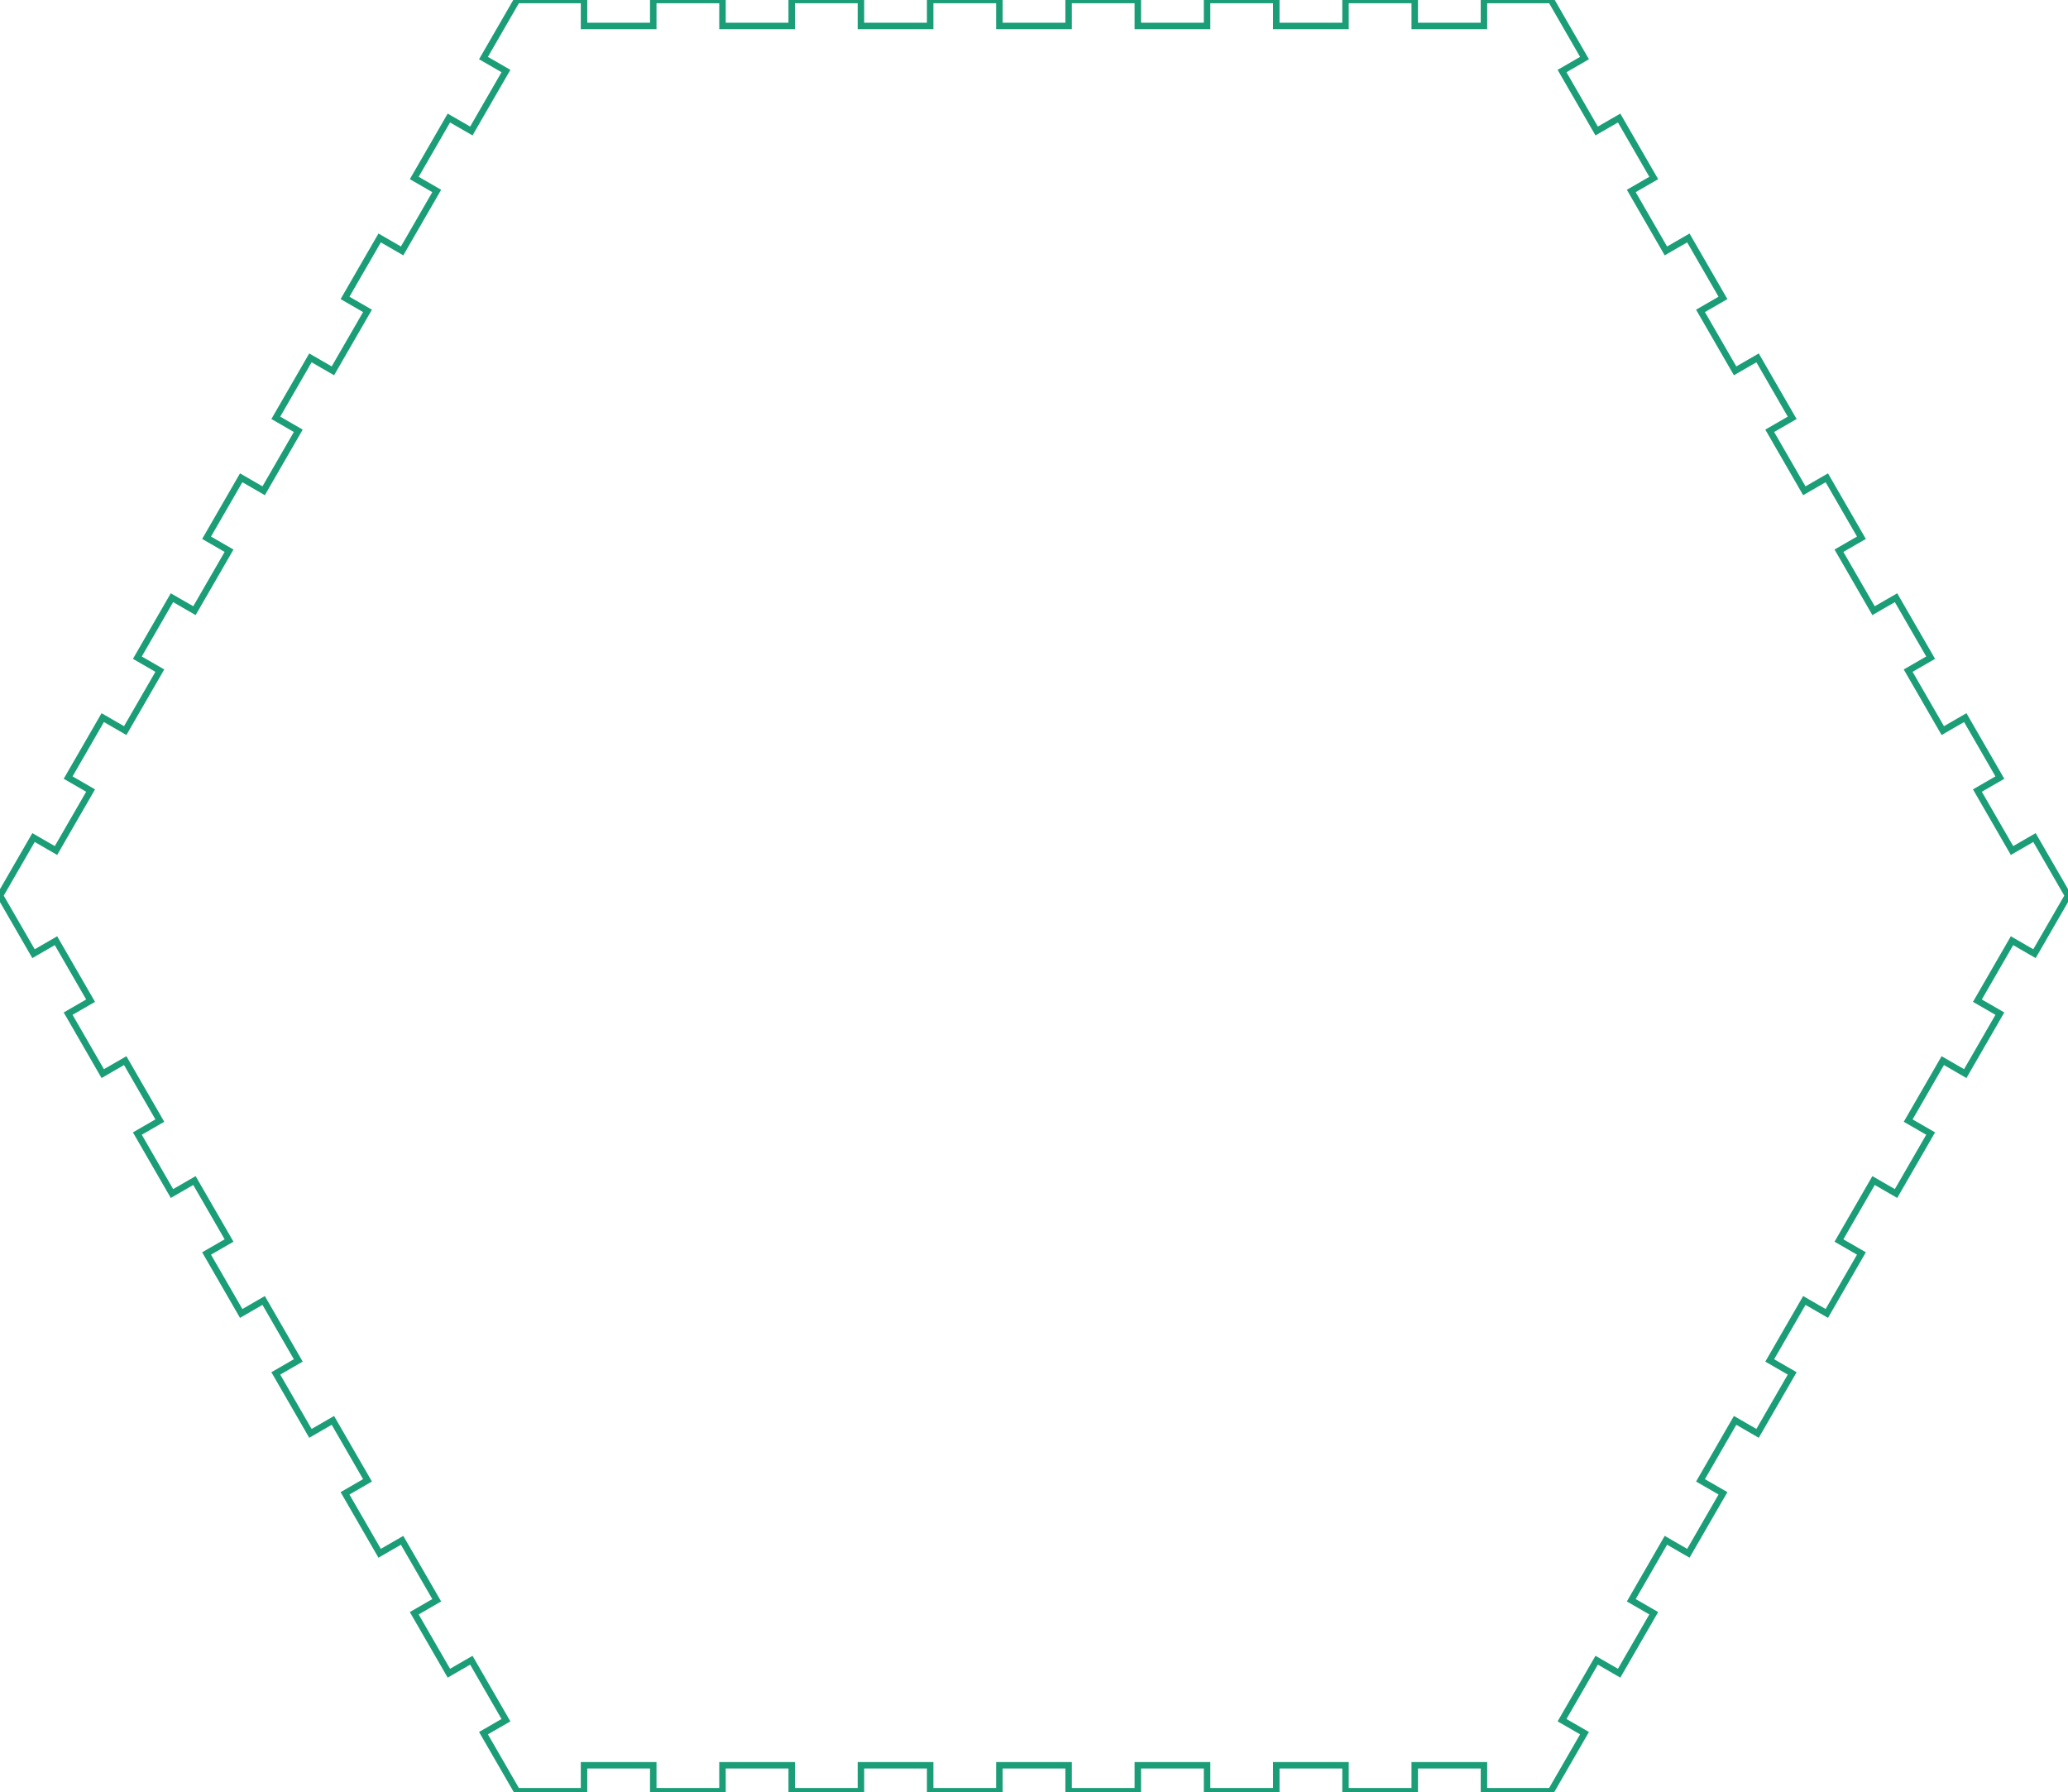
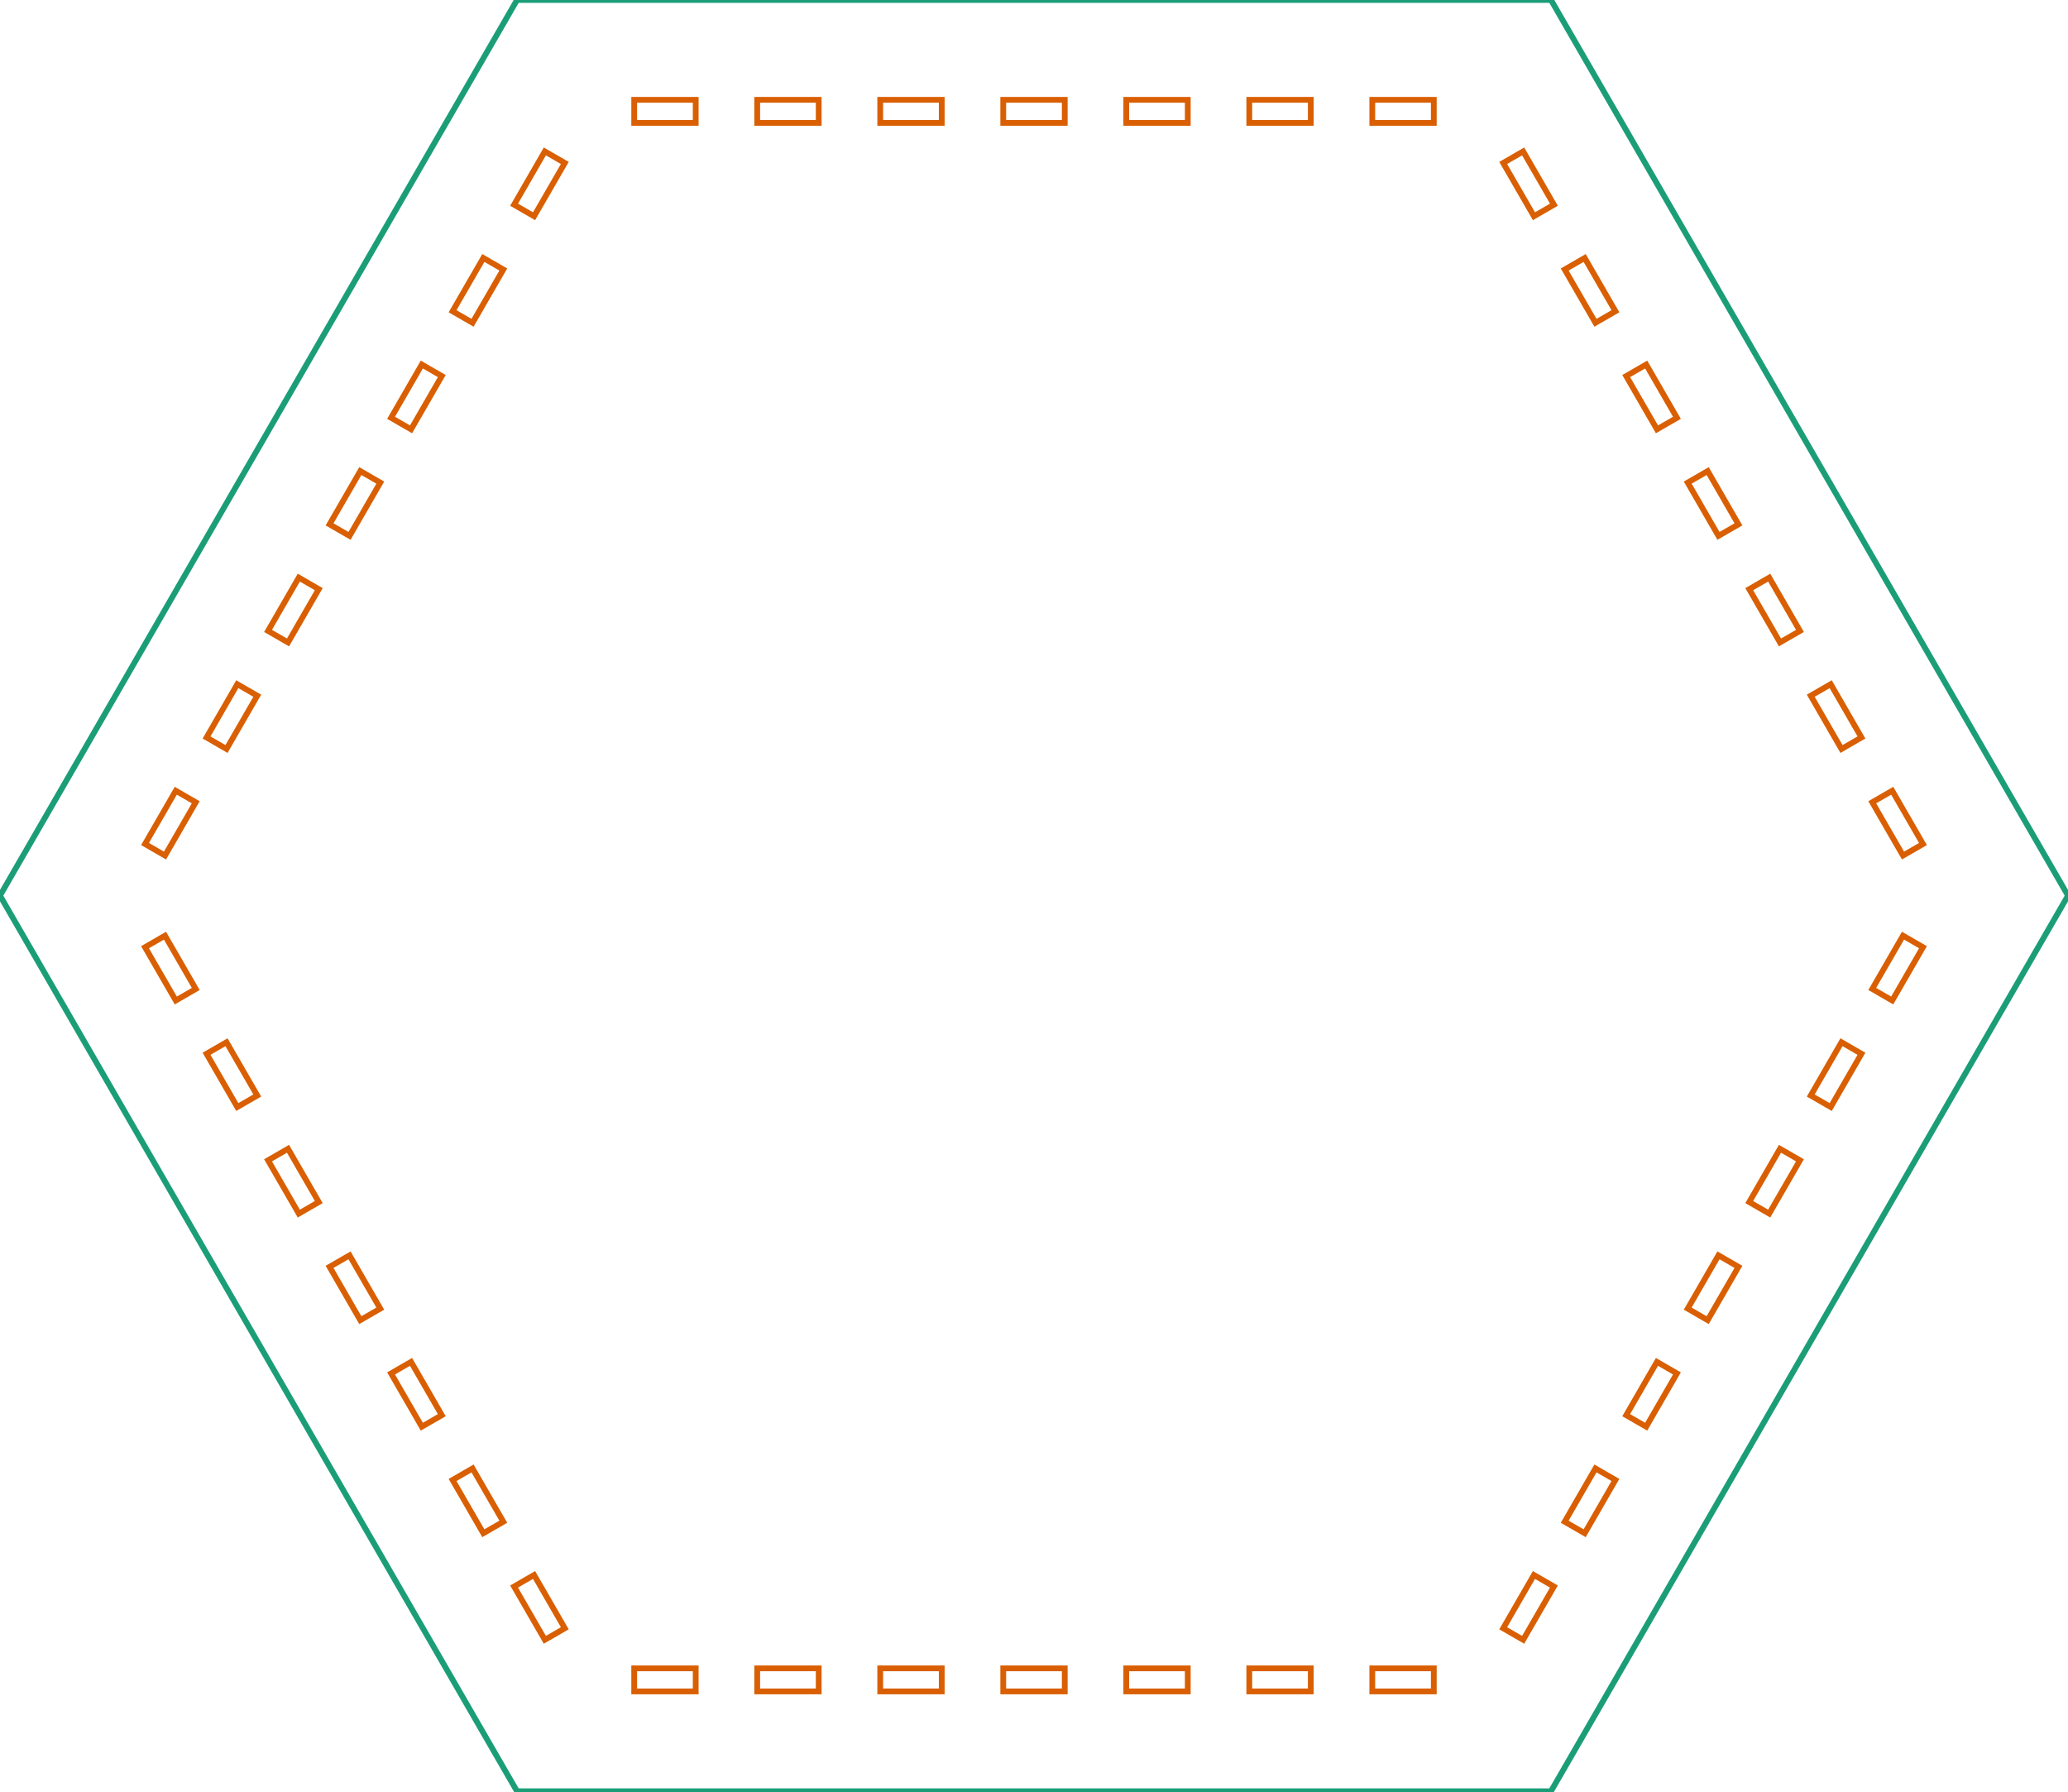
- <svg xmlns="http://www.w3.org/2000/svg" baseProfile="full" height="276.141mm" version="1.1" viewBox="-156.43,3.0,318.86,276.141" width="318.86mm">
+ <svg xmlns="http://www.w3.org/2000/svg" baseProfile="full" height="310.782mm" version="1.1" viewBox="-176.43,3.0,358.86,310.782" width="358.86mm">
  <defs />
-   <path d="M 87.883 270.189 L 84.419 268.189  L 89.756 258.946  L 93.22 260.946  L 98.557 251.702  L 95.093 249.702  L 100.43 240.458  L 103.894 242.458  L 109.231 233.215  L 105.766 231.215  L 111.103 221.971  L 114.567 223.971  L 119.904 214.728  L 116.44 212.728  L 121.777 203.484  L 125.241 205.484  L 130.578 196.24  L 127.114 194.24  L 132.45 184.997  L 135.915 186.997  L 141.251 177.753  L 137.787 175.753  L 143.124 166.51  L 146.588 168.51  L 151.925 159.266  L 148.461 157.266  L 153.798 148.022  L 157.262 150.022  L 162.43 141.071  L 157.262 132.119  L 153.798 134.119  L 148.461 124.875  L 151.925 122.875  L 146.588 113.631  L 143.124 115.631  L 137.787 106.388  L 141.251 104.388  L 135.915 95.144  L 132.45 97.144  L 127.114 87.901  L 130.578 85.901  L 125.241 76.657  L 121.777 78.657  L 116.44 69.413  L 119.904 67.413  L 114.567 58.17  L 111.103 60.17  L 105.766 50.926  L 109.231 48.926  L 103.894 39.683  L 100.43 41.683  L 95.093 32.439  L 98.557 30.439  L 93.22 21.195  L 89.756 23.195  L 84.419 13.952  L 87.883 11.952  L 82.715 3  L 72.378 3  L 72.378 7  L 61.705 7  L 61.705 3  L 51.031 3  L 51.031 7  L 40.358 7  L 40.358 3  L 29.684 3  L 29.684 7  L 19.01 7  L 19.01 3  L 8.337 3  L 8.337 7  L -2.337 7  L -2.337 3  L -13.01 3  L -13.01 7  L -23.684 7  L -23.684 3  L -34.358 3  L -34.358 7  L -45.031 7  L -45.031 3  L -55.705 3  L -55.705 7  L -66.378 7  L -66.378 3  L -76.715 3  L -81.883 11.952  L -78.419 13.952  L -83.756 23.195  L -87.22 21.195  L -92.557 30.439  L -89.093 32.439  L -94.43 41.683  L -97.894 39.683  L -103.231 48.926  L -99.766 50.926  L -105.103 60.17  L -108.567 58.17  L -113.904 67.413  L -110.44 69.413  L -115.777 78.657  L -119.241 76.657  L -124.578 85.901  L -121.114 87.901  L -126.45 97.144  L -129.915 95.144  L -135.251 104.388  L -131.787 106.388  L -137.124 115.631  L -140.588 113.631  L -145.925 122.875  L -142.461 124.875  L -147.798 134.119  L -151.262 132.119  L -156.43 141.071  L -151.262 150.022  L -147.798 148.022  L -142.461 157.266  L -145.925 159.266  L -140.588 168.51  L -137.124 166.51  L -131.787 175.753  L -135.251 177.753  L -129.915 186.997  L -126.45 184.997  L -121.114 194.24  L -124.578 196.24  L -119.241 205.484  L -115.777 203.484  L -110.44 212.728  L -113.904 214.728  L -108.567 223.971  L -105.103 221.971  L -99.766 231.215  L -103.231 233.215  L -97.894 242.458  L -94.43 240.458  L -89.093 249.702  L -92.557 251.702  L -87.22 260.946  L -83.756 258.946  L -78.419 268.189  L -81.883 270.189  L -76.715 279.141  L -66.378 279.141  L -66.378 275.141  L -55.705 275.141  L -55.705 279.141  L -45.031 279.141  L -45.031 275.141  L -34.358 275.141  L -34.358 279.141  L -23.684 279.141  L -23.684 275.141  L -13.01 275.141  L -13.01 279.141  L -2.337 279.141  L -2.337 275.141  L 8.337 275.141  L 8.337 279.141  L 19.01 279.141  L 19.01 275.141  L 29.684 275.141  L 29.684 279.141  L 40.358 279.141  L 40.358 275.141  L 51.031 275.141  L 51.031 279.141  L 61.705 279.141  L 61.705 275.141  L 72.378 275.141  L 72.378 279.141  L 82.715 279.141  z" fill="none" stroke="rgb(27, 158, 119)" />
+   <g>
+     <path d="M 61.705 292.462 L 72.378 292.462  L 72.378 296.462  L 61.705 296.462  z" fill="none" stroke="rgb(217, 95, 2)" />
+     <path d="M 19.01 292.462 L 29.684 292.462  L 29.684 296.462  L 19.01 296.462  z" fill="none" stroke="rgb(217, 95, 2)" />
+     <path d="M -2.337 296.462 L -2.337 292.462  L 8.337 292.462  L 8.337 296.462  z" fill="none" stroke="rgb(217, 95, 2)" />
+     <path d="M -23.684 296.462 L -23.684 292.462  L -13.01 292.462  L -13.01 296.462  z" fill="none" stroke="rgb(217, 95, 2)" />
+     <path d="M 40.358 296.462 L 40.358 292.462  L 51.031 292.462  L 51.031 296.462  z" fill="none" stroke="rgb(217, 95, 2)" />
+     <path d="M -66.378 296.462 L -66.378 292.462  L -55.705 292.462  L -55.705 296.462  z" fill="none" stroke="rgb(217, 95, 2)" />
+     <path d="M -45.031 296.462 L -45.031 292.462  L -34.358 292.462  L -34.358 296.462  z" fill="none" stroke="rgb(217, 95, 2)" />
+     <path d="M 84.419 285.51 L 89.756 276.266  L 93.22 278.266  L 87.883 287.51  z" fill="none" stroke="rgb(217, 95, 2)" />
+     <path d="M -87.22 278.266 L -83.756 276.266  L -78.419 285.51  L -81.883 287.51  z" fill="none" stroke="rgb(217, 95, 2)" />
+     <path d="M -97.894 259.779 L -94.43 257.779  L -89.093 267.022  L -92.557 269.022  z" fill="none" stroke="rgb(217, 95, 2)" />
+     <path d="M 95.093 267.022 L 100.43 257.779  L 103.894 259.779  L 98.557 269.022  z" fill="none" stroke="rgb(217, 95, 2)" />
+     <path d="M 105.766 248.535 L 111.103 239.292  L 114.567 241.292  L 109.231 250.535  z" fill="none" stroke="rgb(217, 95, 2)" />
+     <path d="M -108.567 241.292 L -105.103 239.292  L -99.766 248.535  L -103.231 250.535  z" fill="none" stroke="rgb(217, 95, 2)" />
+     <path d="M 116.44 230.048 L 121.777 220.804  L 125.241 222.804  L 119.904 232.048  z" fill="none" stroke="rgb(217, 95, 2)" />
+     <path d="M -119.241 222.804 L -115.777 220.804  L -110.44 230.048  L -113.904 232.048  z" fill="none" stroke="rgb(217, 95, 2)" />
+     <path d="M 127.114 211.561 L 132.45 202.317  L 135.915 204.317  L 130.578 213.561  z" fill="none" stroke="rgb(217, 95, 2)" />
+     <path d="M -129.915 204.317 L -126.45 202.317  L -121.114 211.561  L -124.578 213.561  z" fill="none" stroke="rgb(217, 95, 2)" />
+     <path d="M 137.787 193.074 L 143.124 183.83  L 146.588 185.83  L 141.251 195.074  z" fill="none" stroke="rgb(217, 95, 2)" />
+     <path d="M -140.588 185.83 L -137.124 183.83  L -131.787 193.074  L -135.251 195.074  z" fill="none" stroke="rgb(217, 95, 2)" />
+     <path d="M 148.461 174.587 L 153.798 165.343  L 157.262 167.343  L 151.925 176.587  z" fill="none" stroke="rgb(217, 95, 2)" />
+     <path d="M -151.262 167.343 L -147.798 165.343  L -142.461 174.587  L -145.925 176.587  z" fill="none" stroke="rgb(217, 95, 2)" />
+     <path d="M 148.461 142.196 L 151.925 140.196  L 157.262 149.439  L 153.798 151.439  z" fill="none" stroke="rgb(217, 95, 2)" />
+     <path d="M -151.262 149.439 L -145.925 140.196  L -142.461 142.196  L -147.798 151.439  z" fill="none" stroke="rgb(217, 95, 2)" />
+     <path d="M -140.588 130.952 L -135.251 121.708  L -131.787 123.708  L -137.124 132.952  z" fill="none" stroke="rgb(217, 95, 2)" />
+     <path d="M 137.787 123.708 L 141.251 121.708  L 146.588 130.952  L 143.124 132.952  z" fill="none" stroke="rgb(217, 95, 2)" />
+     <path d="M 127.114 105.221 L 130.578 103.221  L 135.915 112.465  L 132.45 114.465  z" fill="none" stroke="rgb(217, 95, 2)" />
+     <path d="M -129.915 112.465 L -124.578 103.221  L -121.114 105.221  L -126.45 114.465  z" fill="none" stroke="rgb(217, 95, 2)" />
+     <path d="M 116.44 86.734 L 119.904 84.734  L 125.241 93.978  L 121.777 95.978  z" fill="none" stroke="rgb(217, 95, 2)" />
+     <path d="M -119.241 93.978 L -113.904 84.734  L -110.44 86.734  L -115.777 95.978  z" fill="none" stroke="rgb(217, 95, 2)" />
+     <path d="M 105.766 68.247 L 109.231 66.247  L 114.567 75.49  L 111.103 77.49  z" fill="none" stroke="rgb(217, 95, 2)" />
+     <path d="M -108.567 75.49 L -103.231 66.247  L -99.766 68.247  L -105.103 77.49  z" fill="none" stroke="rgb(217, 95, 2)" />
+     <path d="M 95.093 49.76 L 98.557 47.76  L 103.894 57.003  L 100.43 59.003  z" fill="none" stroke="rgb(217, 95, 2)" />
+     <path d="M -97.894 57.003 L -92.557 47.76  L -89.093 49.76  L -94.43 59.003  z" fill="none" stroke="rgb(217, 95, 2)" />
+     <path d="M 84.419 31.272 L 87.883 29.272  L 93.22 38.516  L 89.756 40.516  z" fill="none" stroke="rgb(217, 95, 2)" />
+     <path d="M -87.22 38.516 L -81.883 29.272  L -78.419 31.272  L -83.756 40.516  z" fill="none" stroke="rgb(217, 95, 2)" />
+     <path d="M 61.705 20.32 L 72.378 20.32  L 72.378 24.32  L 61.705 24.32  z" fill="none" stroke="rgb(217, 95, 2)" />
+     <path d="M 19.01 20.32 L 29.684 20.32  L 29.684 24.32  L 19.01 24.32  z" fill="none" stroke="rgb(217, 95, 2)" />
+     <path d="M -2.337 24.32 L -2.337 20.32  L 8.337 20.32  L 8.337 24.32  z" fill="none" stroke="rgb(217, 95, 2)" />
+     <path d="M -23.684 24.32 L -23.684 20.32  L -13.01 20.32  L -13.01 24.32  z" fill="none" stroke="rgb(217, 95, 2)" />
+     <path d="M 40.358 24.32 L 40.358 20.32  L 51.031 20.32  L 51.031 24.32  z" fill="none" stroke="rgb(217, 95, 2)" />
+     <path d="M -66.378 24.32 L -66.378 20.32  L -55.705 20.32  L -55.705 24.32  z" fill="none" stroke="rgb(217, 95, 2)" />
+     <path d="M -45.031 20.32 L -34.358 20.32  L -34.358 24.32  L -45.031 24.32  z" fill="none" stroke="rgb(217, 95, 2)" />
+     <path d="M 92.715 3 L -86.715 3  L -176.43 158.391  L -86.715 313.782  L 92.715 313.782  L 182.43 158.391  z" fill="none" stroke="rgb(27, 158, 119)" />
+   </g>
</svg>
